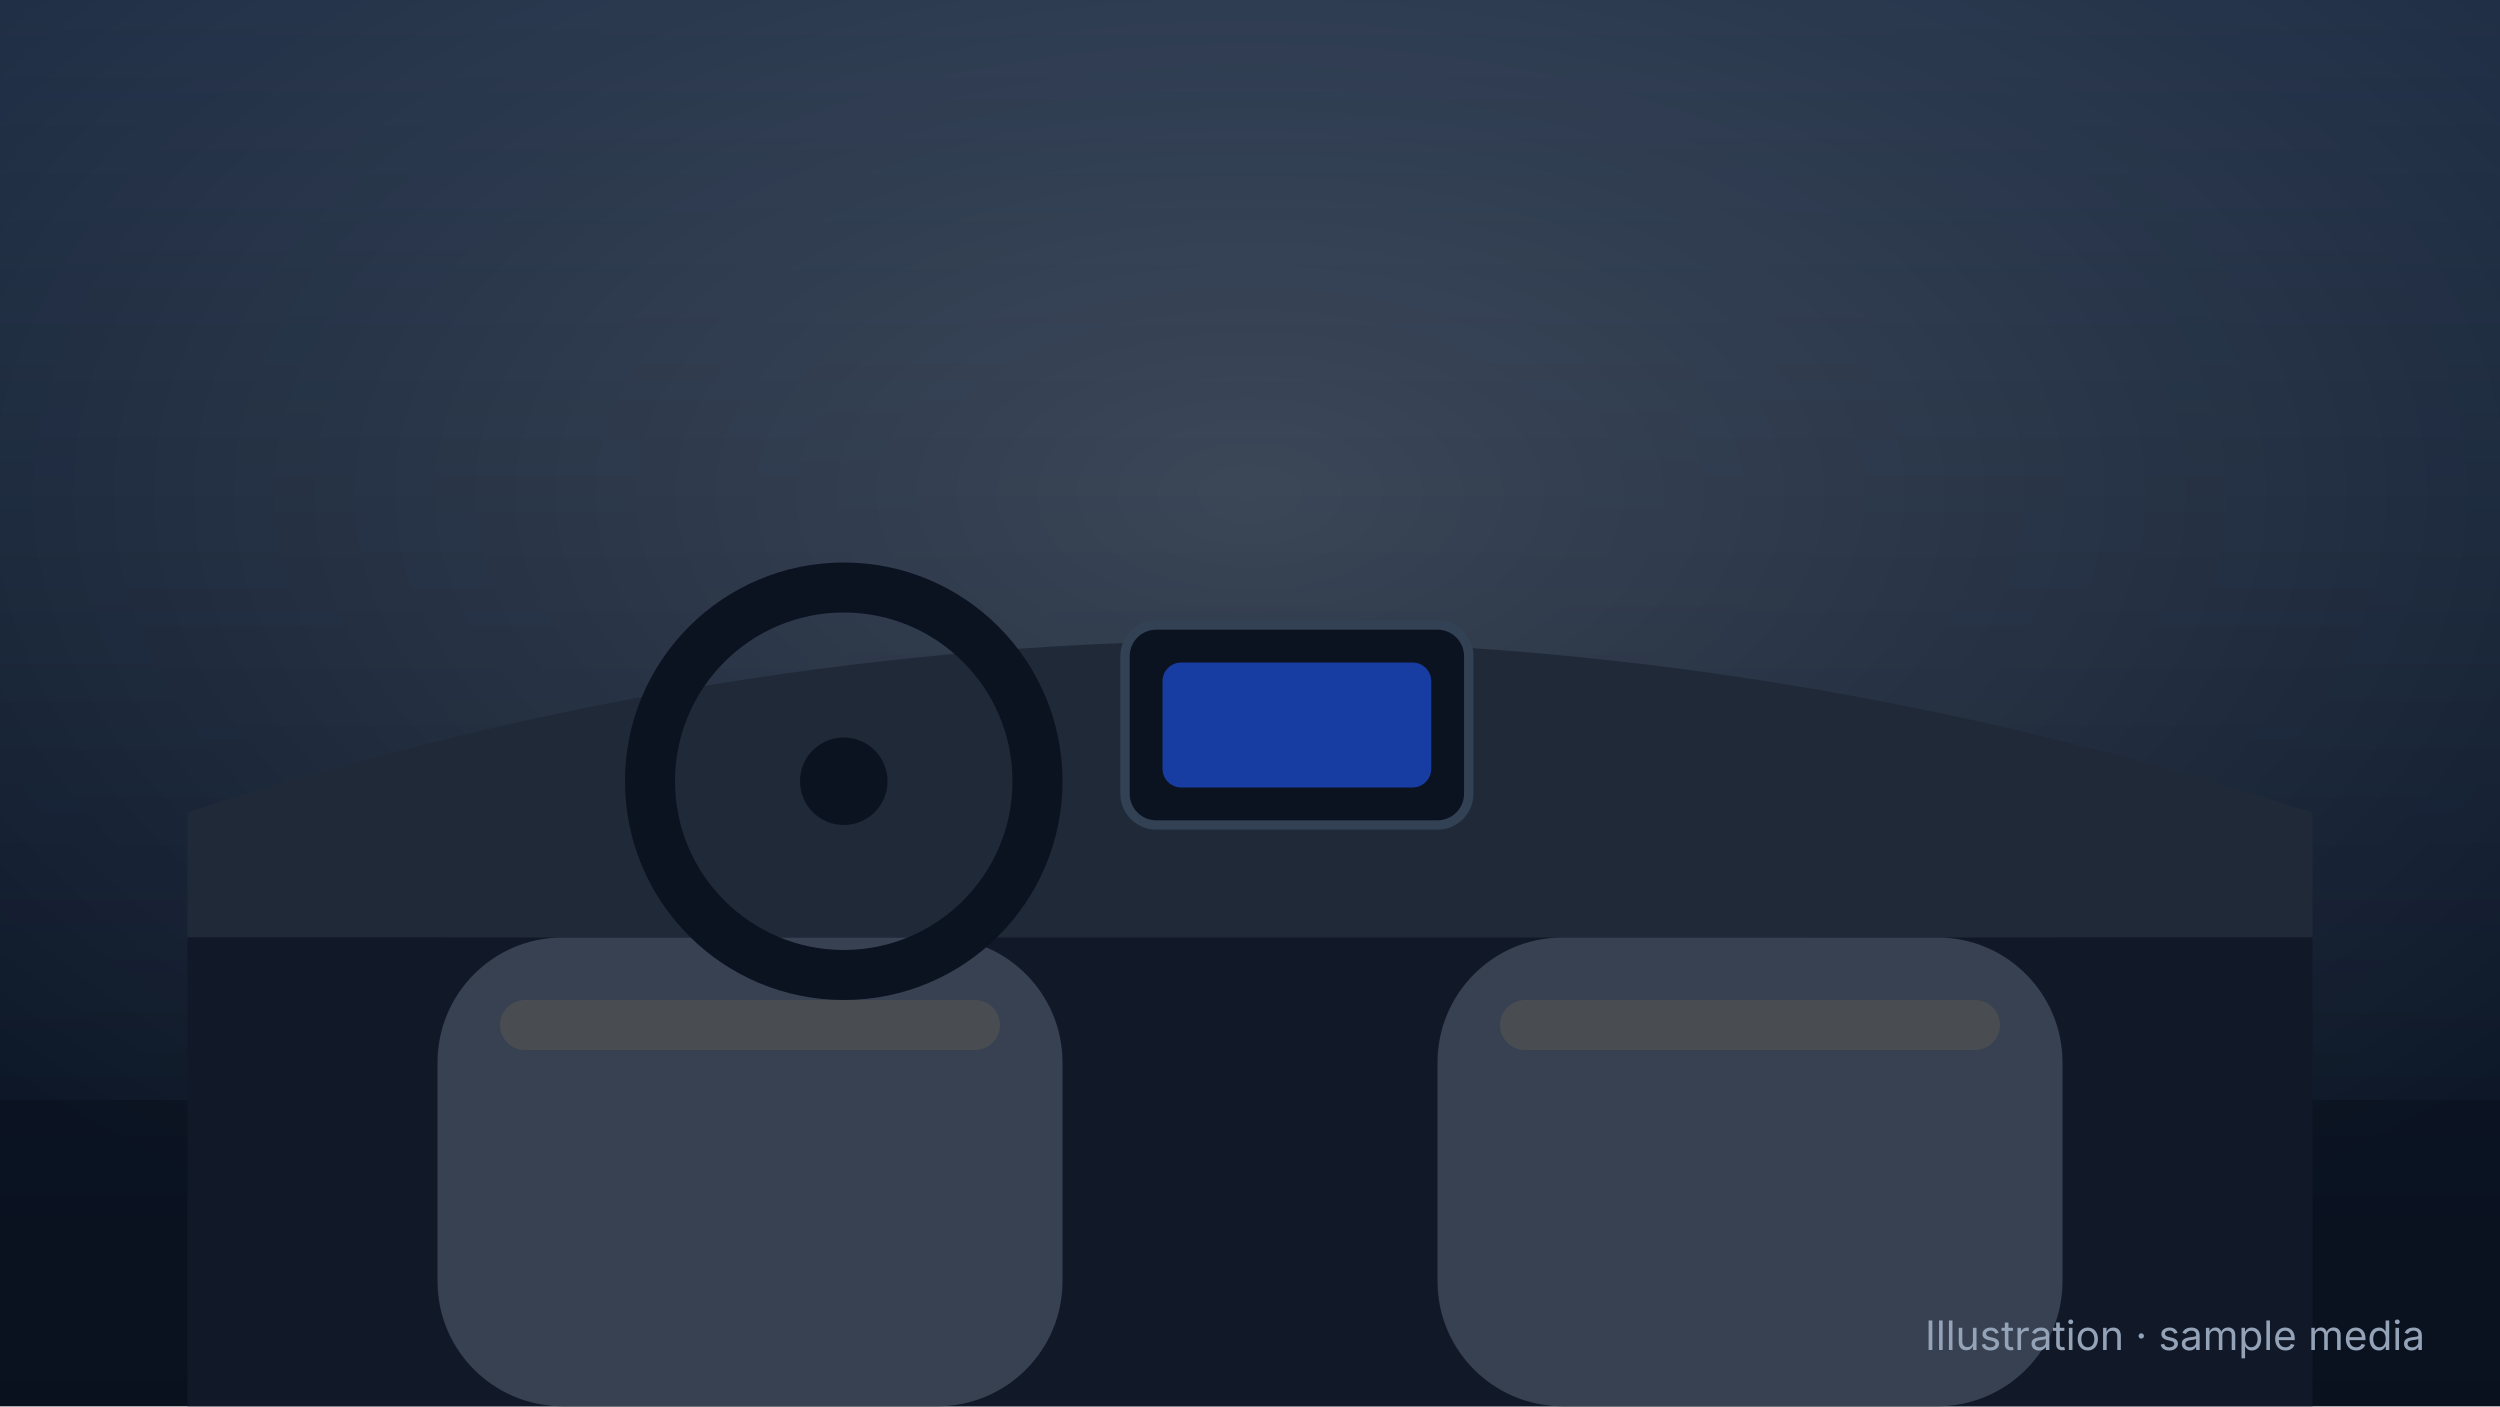
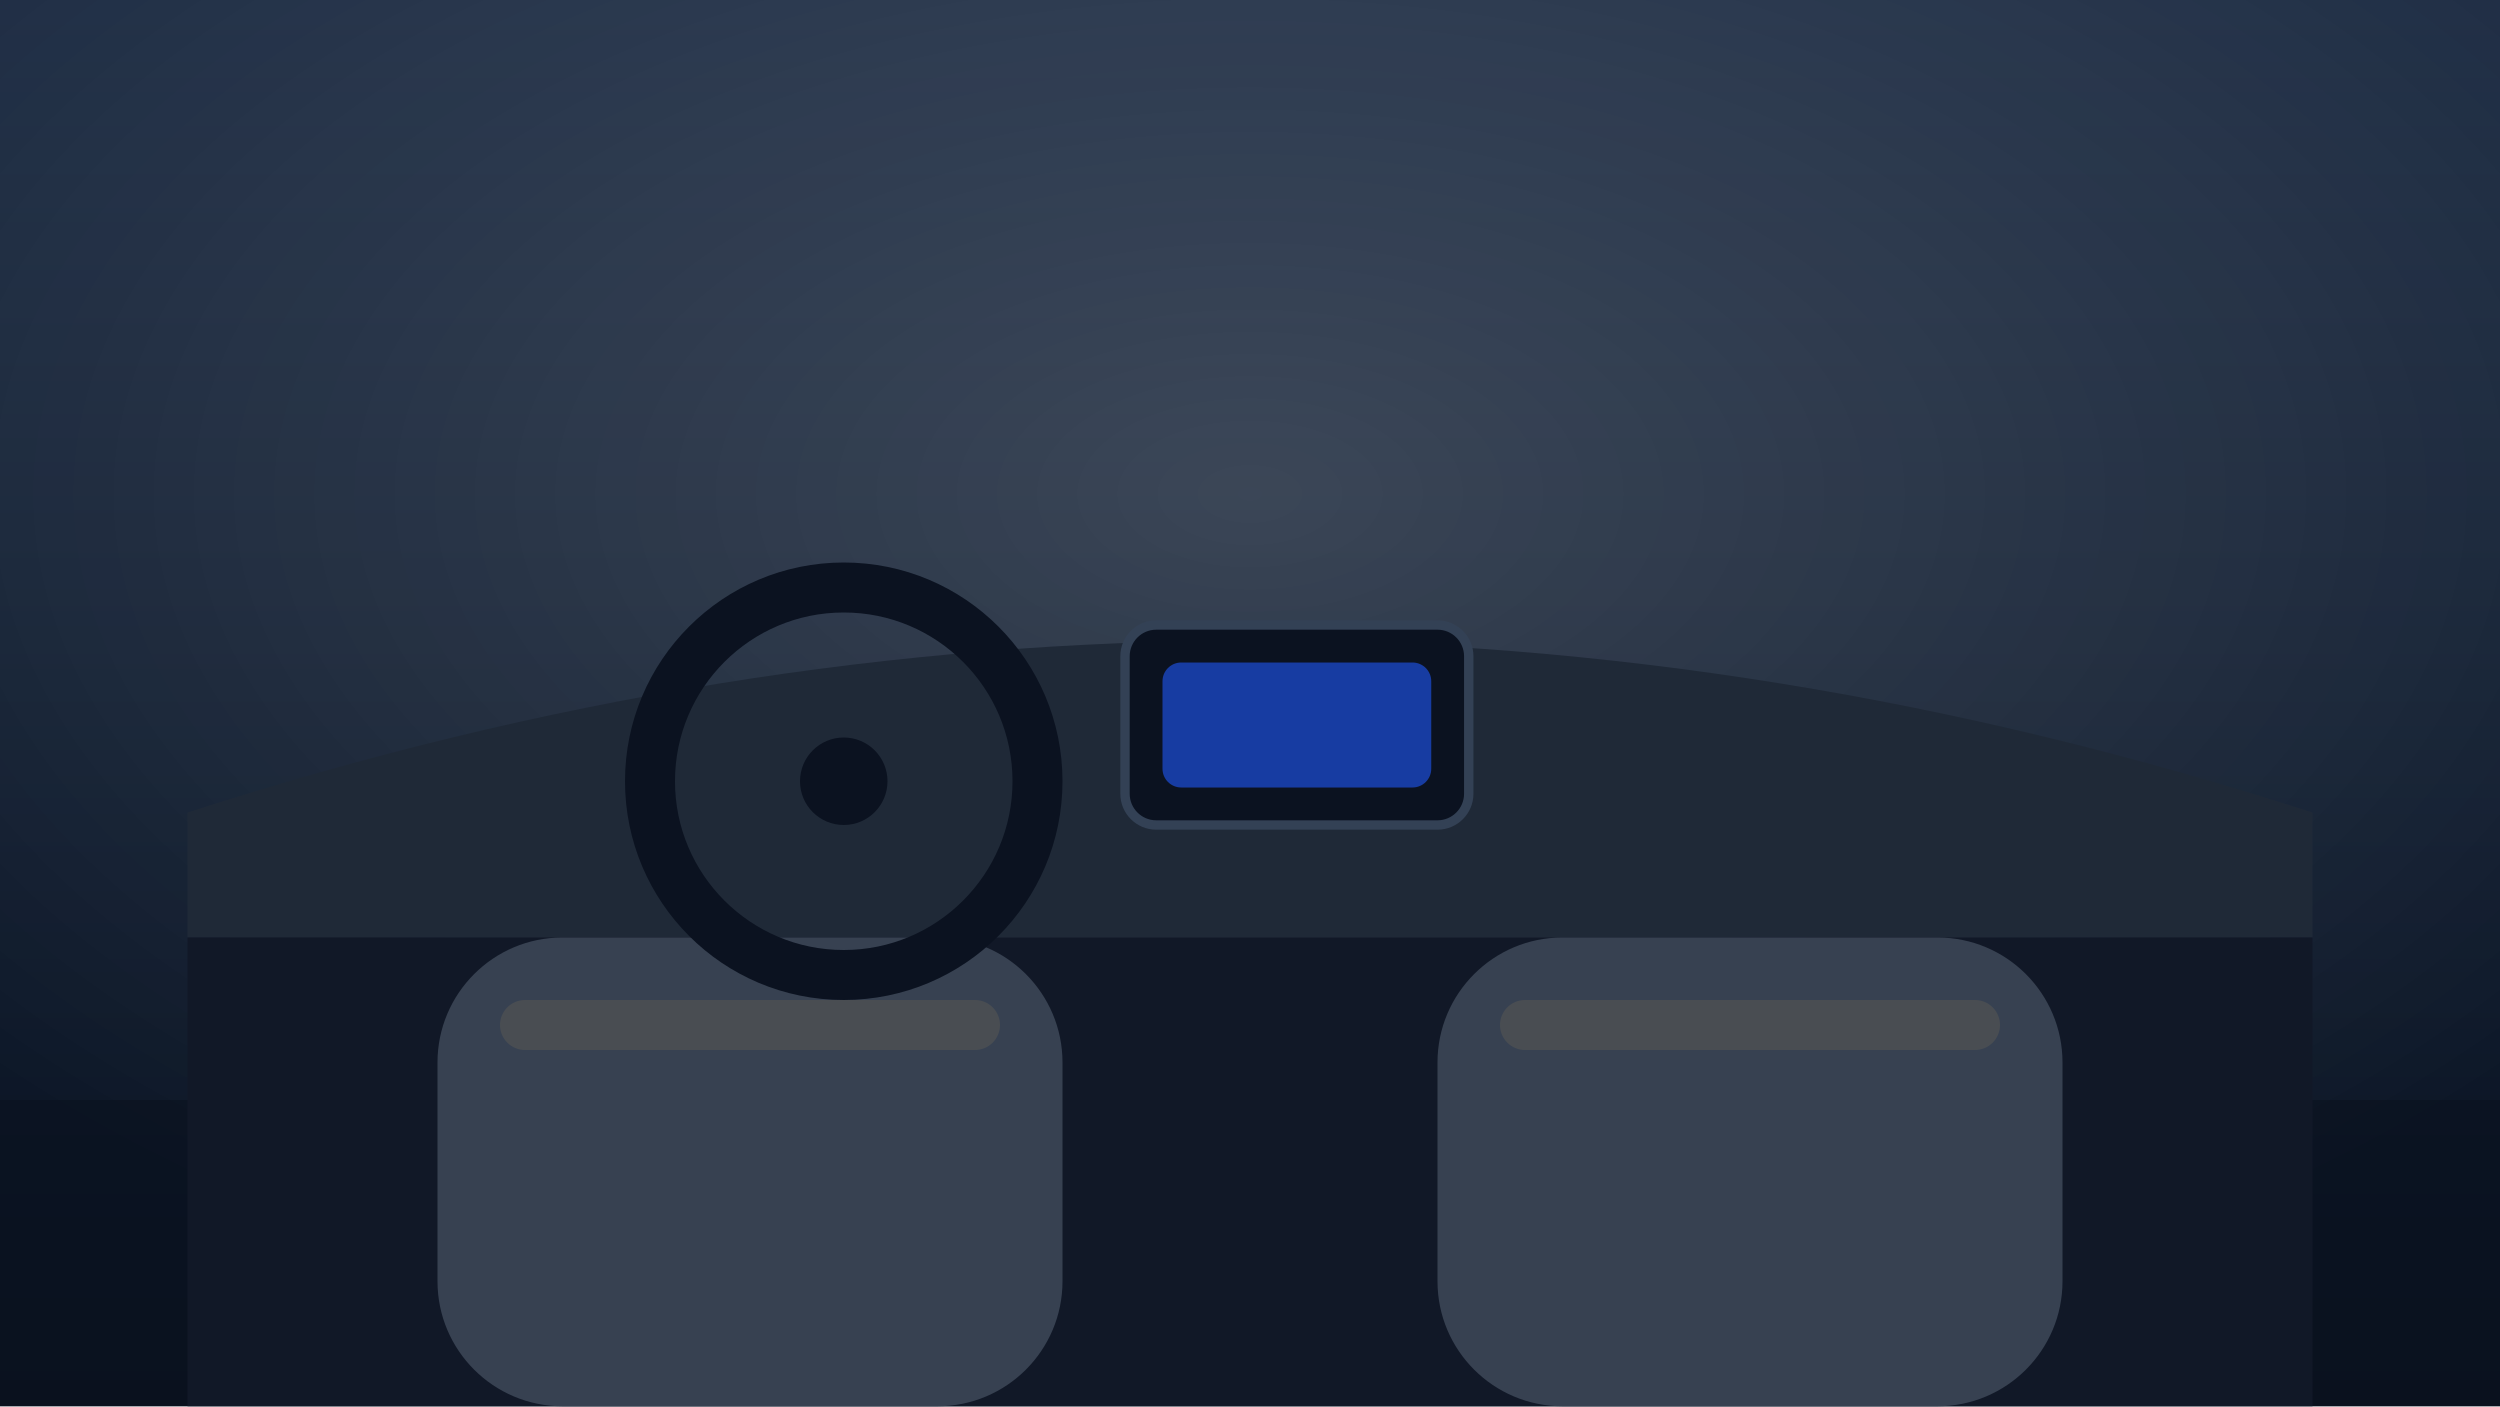
<svg xmlns="http://www.w3.org/2000/svg" viewBox="0 0 800 450" role="img" aria-label="2024 Mercedes-Benz C200 (interior, illustration)">
  <defs>
    <linearGradient id="bg" x1="0" y1="0" x2="0" y2="1">
      <stop offset="0" stop-color="#1e2d44" />
      <stop offset="0.62" stop-color="#0f1b2d" />
      <stop offset="1" stop-color="#0a1220" />
    </linearGradient>
    <radialGradient id="spot" cx="0.5" cy="0.35" r="0.65">
      <stop offset="0" stop-color="#ffffff" stop-opacity="0.16" />
      <stop offset="1" stop-color="#ffffff" stop-opacity="0" />
    </radialGradient>
    <linearGradient id="glass" x1="0" y1="0" x2="1" y2="1">
      <stop offset="0" stop-color="#9fc3e0" />
      <stop offset="1" stop-color="#2b4a6b" />
    </linearGradient>
  </defs>
  <rect width="800" height="450" fill="url(#bg)" />
  <rect width="800" height="450" fill="url(#spot)" />
  <rect y="352" width="800" height="98" fill="#09111d" opacity="0.55" />
  <path d="M60 260 Q400 150 740 260 L740 300 L60 300 Z" fill="#1f2937" />
  <path d="M60 300 L740 300 L740 450 L60 450 Z" fill="#111827" />
  <rect x="140" y="300" width="200" height="150" rx="40" fill="#374151" />
  <rect x="460" y="300" width="200" height="150" rx="40" fill="#374151" />
  <rect x="160" y="320" width="160" height="16" rx="8" fill="#494d52" />
  <rect x="480" y="320" width="160" height="16" rx="8" fill="#494d52" />
  <circle cx="270" cy="250" r="62" fill="none" stroke="#0b1220" stroke-width="16" />
  <circle cx="270" cy="250" r="14" fill="#0b1220" />
  <rect x="360" y="200" width="110" height="64" rx="10" fill="#0b1220" stroke="#334155" stroke-width="3" />
  <rect x="372" y="212" width="86" height="40" rx="6" fill="#1d4ed8" opacity="0.7" />
-   <text x="776" y="432" text-anchor="end" fill="#94a3b8" font-family="Inter, Segoe UI, Arial, sans-serif" font-size="13">Illustration · sample media</text>
</svg>
